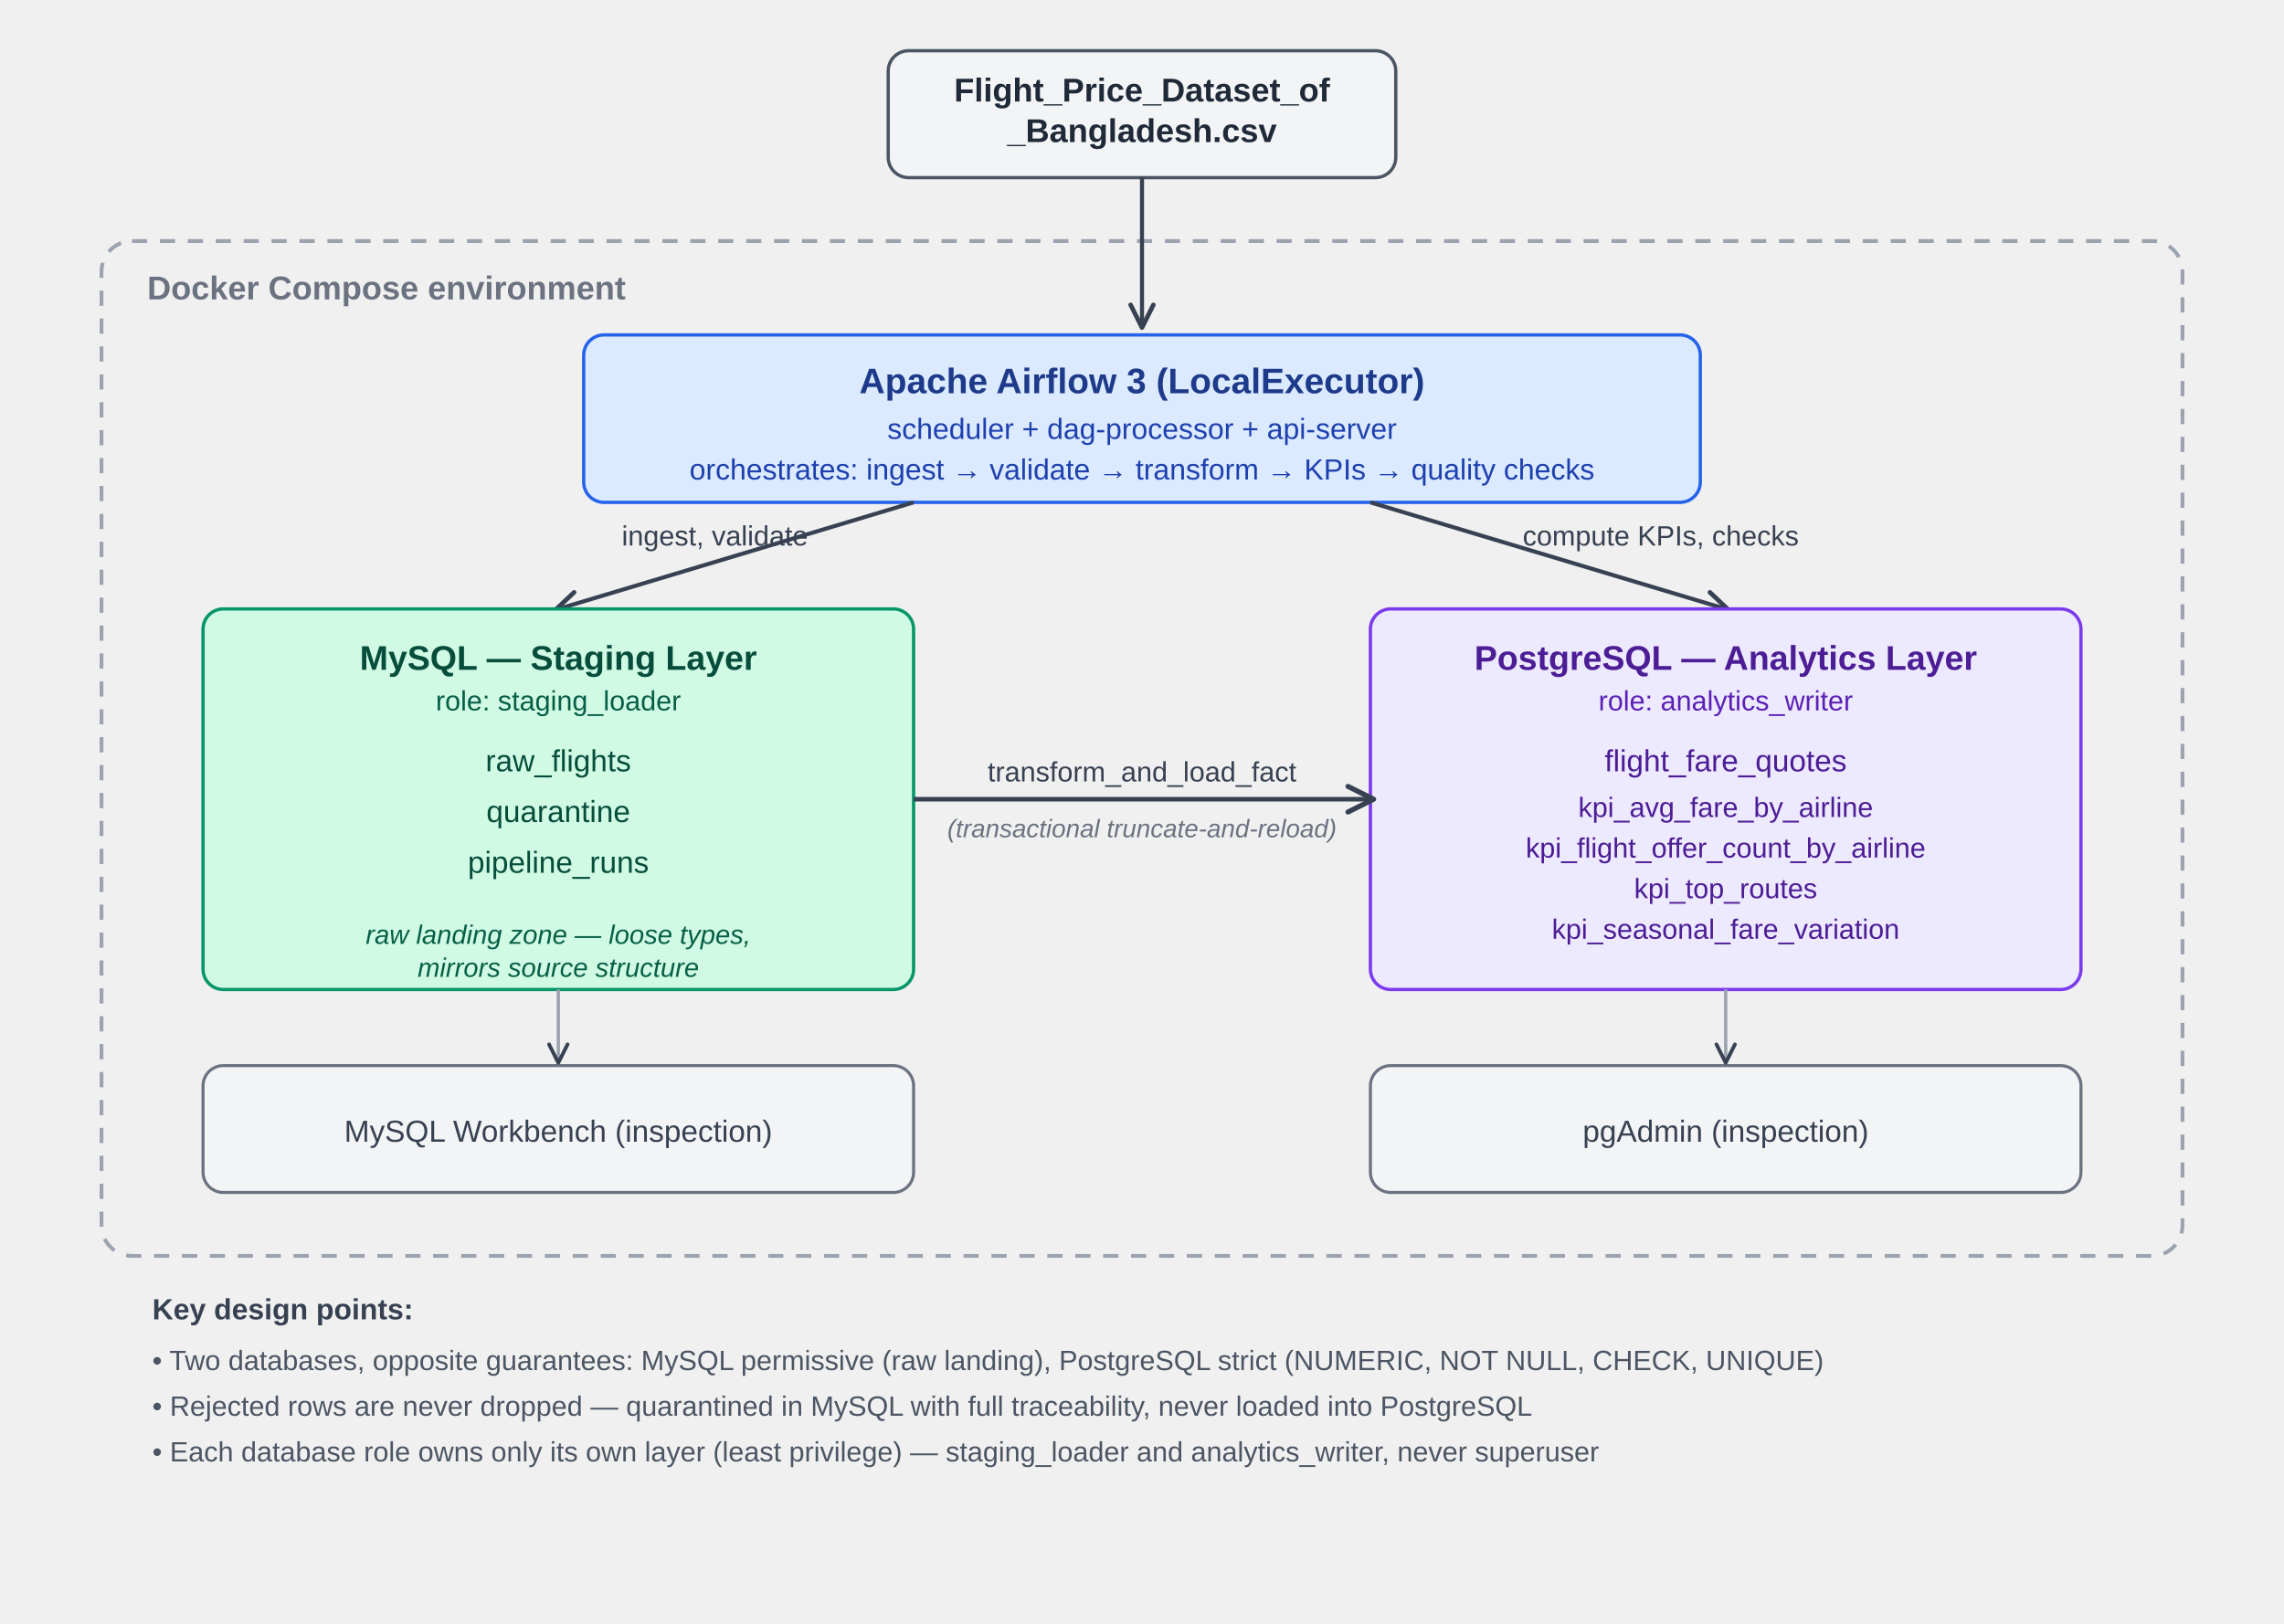
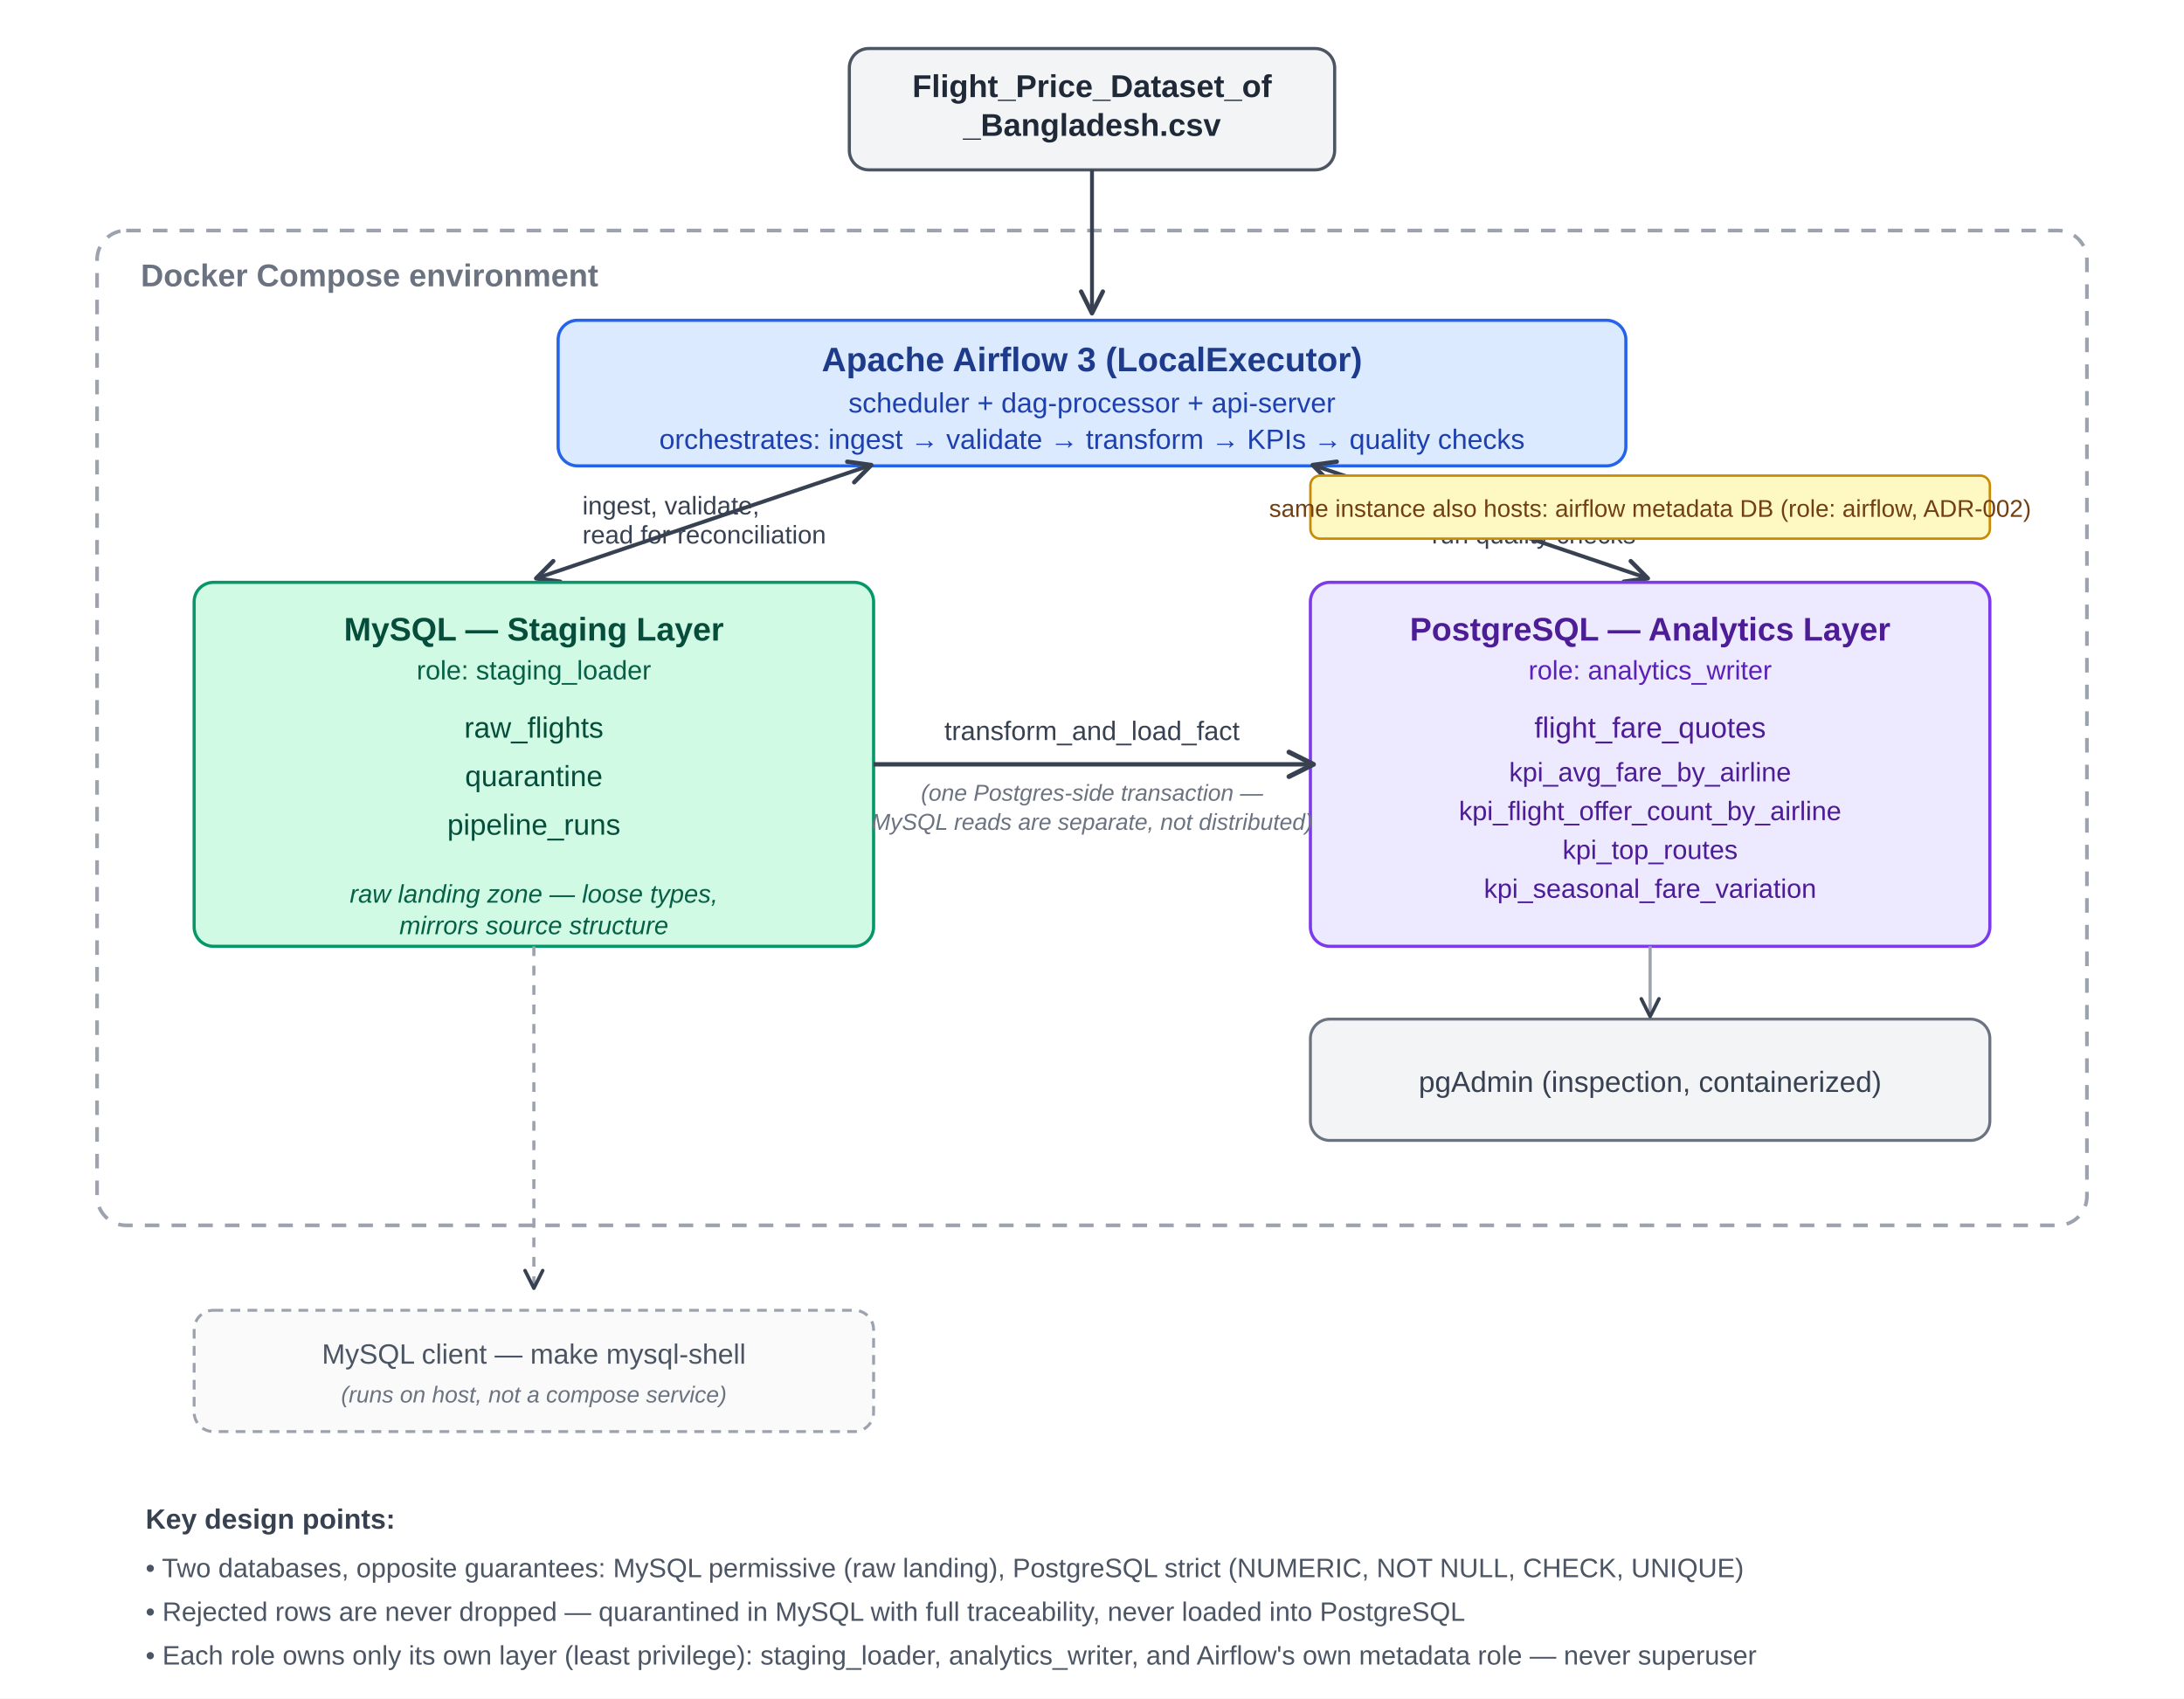
- <svg xmlns="http://www.w3.org/2000/svg" width="100%" viewBox="0 0 900 640" font-family="Segoe UI, Arial, sans-serif">
+ <svg xmlns="http://www.w3.org/2000/svg" width="100%" viewBox="0 0 900 700" font-family="Segoe UI, Arial, sans-serif">
+   <rect x="0" y="0" width="900" height="700" fill="#ffffff" />
  <defs>
    <marker id="arrow" viewBox="0 0 10 10" refX="8" refY="5" markerWidth="7" markerHeight="7" orient="auto-start-reverse">
      <path d="M1 1L9 5L1 9" fill="none" stroke="#374151" stroke-width="1.6" stroke-linecap="round" stroke-linejoin="round" />
    </marker>
  </defs>
-   <rect x="40" y="95" width="820" height="400" rx="12" fill="none" stroke="#9ca3af" stroke-width="1.5" stroke-dasharray="6,5" />
+   <rect x="40" y="95" width="820" height="410" rx="12" fill="none" stroke="#9ca3af" stroke-width="1.5" stroke-dasharray="6,5" />
  <text x="58" y="118" font-size="13" fill="#6b7280" font-weight="600">Docker Compose environment</text>
  <rect x="350" y="20" width="200" height="50" rx="8" fill="#f3f4f6" stroke="#4b5563" stroke-width="1.3" />
  <text x="450" y="40" text-anchor="middle" font-size="13" font-weight="600" fill="#1f2937">Flight_Price_Dataset_of</text>
  <text x="450" y="56" text-anchor="middle" font-size="13" font-weight="600" fill="#1f2937">_Bangladesh.csv</text>
  <line x1="450" y1="70" x2="450" y2="128" stroke="#374151" stroke-width="1.6" marker-end="url(#arrow)" />
-   <rect x="230" y="132" width="440" height="66" rx="8" fill="#dbeafe" stroke="#2563eb" stroke-width="1.3" />
-   <text x="450" y="155" text-anchor="middle" font-size="14" font-weight="700" fill="#1e3a8a">Apache Airflow 3 (LocalExecutor)</text>
-   <text x="450" y="173" text-anchor="middle" font-size="11.5" fill="#1e40af">scheduler + dag-processor + api-server</text>
-   <text x="450" y="189" text-anchor="middle" font-size="11.5" fill="#1e40af">orchestrates: ingest → validate → transform → KPIs → quality checks</text>
-   <line x1="360" y1="198" x2="220" y2="240" stroke="#374151" stroke-width="1.6" marker-end="url(#arrow)" />
-   <text x="245" y="215" font-size="11" fill="#374151">ingest, validate</text>
-   <line x1="540" y1="198" x2="680" y2="240" stroke="#374151" stroke-width="1.6" marker-end="url(#arrow)" />
-   <text x="600" y="215" font-size="11" fill="#374151">compute KPIs, checks</text>
+   <rect x="230" y="132" width="440" height="60" rx="8" fill="#dbeafe" stroke="#2563eb" stroke-width="1.3" />
+   <text x="450" y="153" text-anchor="middle" font-size="14" font-weight="700" fill="#1e3a8a">Apache Airflow 3 (LocalExecutor)</text>
+   <text x="450" y="170" text-anchor="middle" font-size="11.5" fill="#1e40af">scheduler + dag-processor + api-server</text>
+   <text x="450" y="185" text-anchor="middle" font-size="11.5" fill="#1e40af">orchestrates: ingest → validate → transform → KPIs → quality checks</text>
+   <line x1="358" y1="192" x2="222" y2="238" stroke="#374151" stroke-width="1.6" marker-start="url(#arrow)" marker-end="url(#arrow)" />
+   <text x="240" y="212" font-size="10.5" fill="#374151">ingest, validate,</text>
+   <text x="240" y="224" font-size="10.5" fill="#374151">read for reconciliation</text>
+   <line x1="542" y1="192" x2="678" y2="238" stroke="#374151" stroke-width="1.6" marker-start="url(#arrow)" marker-end="url(#arrow)" />
+   <text x="590" y="212" font-size="10.5" fill="#374151">compute KPIs,</text>
+   <text x="590" y="224" font-size="10.5" fill="#374151">run quality checks</text>
+   <rect x="540" y="196" width="280" height="26" rx="4" fill="#fef9c3" stroke="#ca8a04" stroke-width="1" />
+   <text x="680" y="213" text-anchor="middle" font-size="10" fill="#713f12">same instance also hosts: airflow metadata DB (role: airflow, ADR-002)</text>
  <rect x="80" y="240" width="280" height="150" rx="8" fill="#d1fae5" stroke="#059669" stroke-width="1.3" />
  <text x="220" y="264" text-anchor="middle" font-size="13.5" font-weight="700" fill="#064e3b">MySQL — Staging Layer</text>
  <text x="220" y="280" text-anchor="middle" font-size="11" fill="#065f46">role: staging_loader</text>
  <text x="220" y="304" text-anchor="middle" font-size="12" fill="#064e3b">raw_flights</text>
  <text x="220" y="324" text-anchor="middle" font-size="12" fill="#064e3b">quarantine</text>
  <text x="220" y="344" text-anchor="middle" font-size="12" fill="#064e3b">pipeline_runs</text>
  <text x="220" y="372" text-anchor="middle" font-size="10.5" fill="#065f46" font-style="italic">raw landing zone — loose types,</text>
  <text x="220" y="385" text-anchor="middle" font-size="10.5" fill="#065f46" font-style="italic">mirrors source structure</text>
  <rect x="540" y="240" width="280" height="150" rx="8" fill="#ede9fe" stroke="#7c3aed" stroke-width="1.3" />
  <text x="680" y="264" text-anchor="middle" font-size="13.5" font-weight="700" fill="#4c1d95">PostgreSQL — Analytics Layer</text>
  <text x="680" y="280" text-anchor="middle" font-size="11" fill="#5b21b6">role: analytics_writer</text>
  <text x="680" y="304" text-anchor="middle" font-size="12" fill="#4c1d95">flight_fare_quotes</text>
  <text x="680" y="322" text-anchor="middle" font-size="11" fill="#4c1d95">kpi_avg_fare_by_airline</text>
  <text x="680" y="338" text-anchor="middle" font-size="11" fill="#4c1d95">kpi_flight_offer_count_by_airline</text>
  <text x="680" y="354" text-anchor="middle" font-size="11" fill="#4c1d95">kpi_top_routes</text>
  <text x="680" y="370" text-anchor="middle" font-size="11" fill="#4c1d95">kpi_seasonal_fare_variation</text>
  <line x1="360" y1="315" x2="540" y2="315" stroke="#374151" stroke-width="1.8" marker-end="url(#arrow)" />
-   <text x="450" y="308" text-anchor="middle" font-size="11" fill="#374151">transform_and_load_fact</text>
-   <text x="450" y="330" text-anchor="middle" font-size="10" fill="#6b7280" font-style="italic">(transactional truncate-and-reload)</text>
-   <rect x="80" y="420" width="280" height="50" rx="8" fill="#f3f4f6" stroke="#6b7280" stroke-width="1.2" />
-   <text x="220" y="450" text-anchor="middle" font-size="12" fill="#374151">MySQL Workbench (inspection)</text>
+   <text x="450" y="305" text-anchor="middle" font-size="11" fill="#374151">transform_and_load_fact</text>
+   <text x="450" y="330" text-anchor="middle" font-size="9.5" fill="#6b7280" font-style="italic">(one Postgres-side transaction —</text>
+   <text x="450" y="342" text-anchor="middle" font-size="9.5" fill="#6b7280" font-style="italic">MySQL reads are separate, not distributed)</text>
  <rect x="540" y="420" width="280" height="50" rx="8" fill="#f3f4f6" stroke="#6b7280" stroke-width="1.2" />
-   <text x="680" y="450" text-anchor="middle" font-size="12" fill="#374151">pgAdmin (inspection)</text>
-   <line x1="220" y1="390" x2="220" y2="418" stroke="#9ca3af" stroke-width="1.3" marker-end="url(#arrow)" />
+   <text x="680" y="450" text-anchor="middle" font-size="12" fill="#374151">pgAdmin (inspection, containerized)</text>
  <line x1="680" y1="390" x2="680" y2="418" stroke="#9ca3af" stroke-width="1.3" marker-end="url(#arrow)" />
-   <text x="60" y="520" font-size="11.5" fill="#374151" font-weight="600">Key design points:</text>
-   <text x="60" y="540" font-size="11" fill="#4b5563">• Two databases, opposite guarantees: MySQL permissive (raw landing), PostgreSQL strict (NUMERIC, NOT NULL, CHECK, UNIQUE)</text>
-   <text x="60" y="558" font-size="11" fill="#4b5563">• Rejected rows are never dropped — quarantined in MySQL with full traceability, never loaded into PostgreSQL</text>
-   <text x="60" y="576" font-size="11" fill="#4b5563">• Each database role owns only its own layer (least privilege) — staging_loader and analytics_writer, never superuser</text>
+   <line x1="220" y1="390" x2="220" y2="530" stroke="#9ca3af" stroke-width="1.3" stroke-dasharray="4,4" marker-end="url(#arrow)" />
+   <rect x="80" y="540" width="280" height="50" rx="8" fill="#fafafa" stroke="#9ca3af" stroke-width="1.2" stroke-dasharray="4,3" />
+   <text x="220" y="562" text-anchor="middle" font-size="11.5" fill="#4b5563">MySQL client — make mysql-shell</text>
+   <text x="220" y="578" text-anchor="middle" font-size="9.5" fill="#6b7280" font-style="italic">(runs on host, not a compose service)</text>
+   <text x="60" y="630" font-size="11.5" fill="#374151" font-weight="600">Key design points:</text>
+   <text x="60" y="650" font-size="11" fill="#4b5563">• Two databases, opposite guarantees: MySQL permissive (raw landing), PostgreSQL strict (NUMERIC, NOT NULL, CHECK, UNIQUE)</text>
+   <text x="60" y="668" font-size="11" fill="#4b5563">• Rejected rows are never dropped — quarantined in MySQL with full traceability, never loaded into PostgreSQL</text>
+   <text x="60" y="686" font-size="11" fill="#4b5563">• Each role owns only its own layer (least privilege): staging_loader, analytics_writer, and Airflow's own metadata role — never superuser</text>
</svg>
